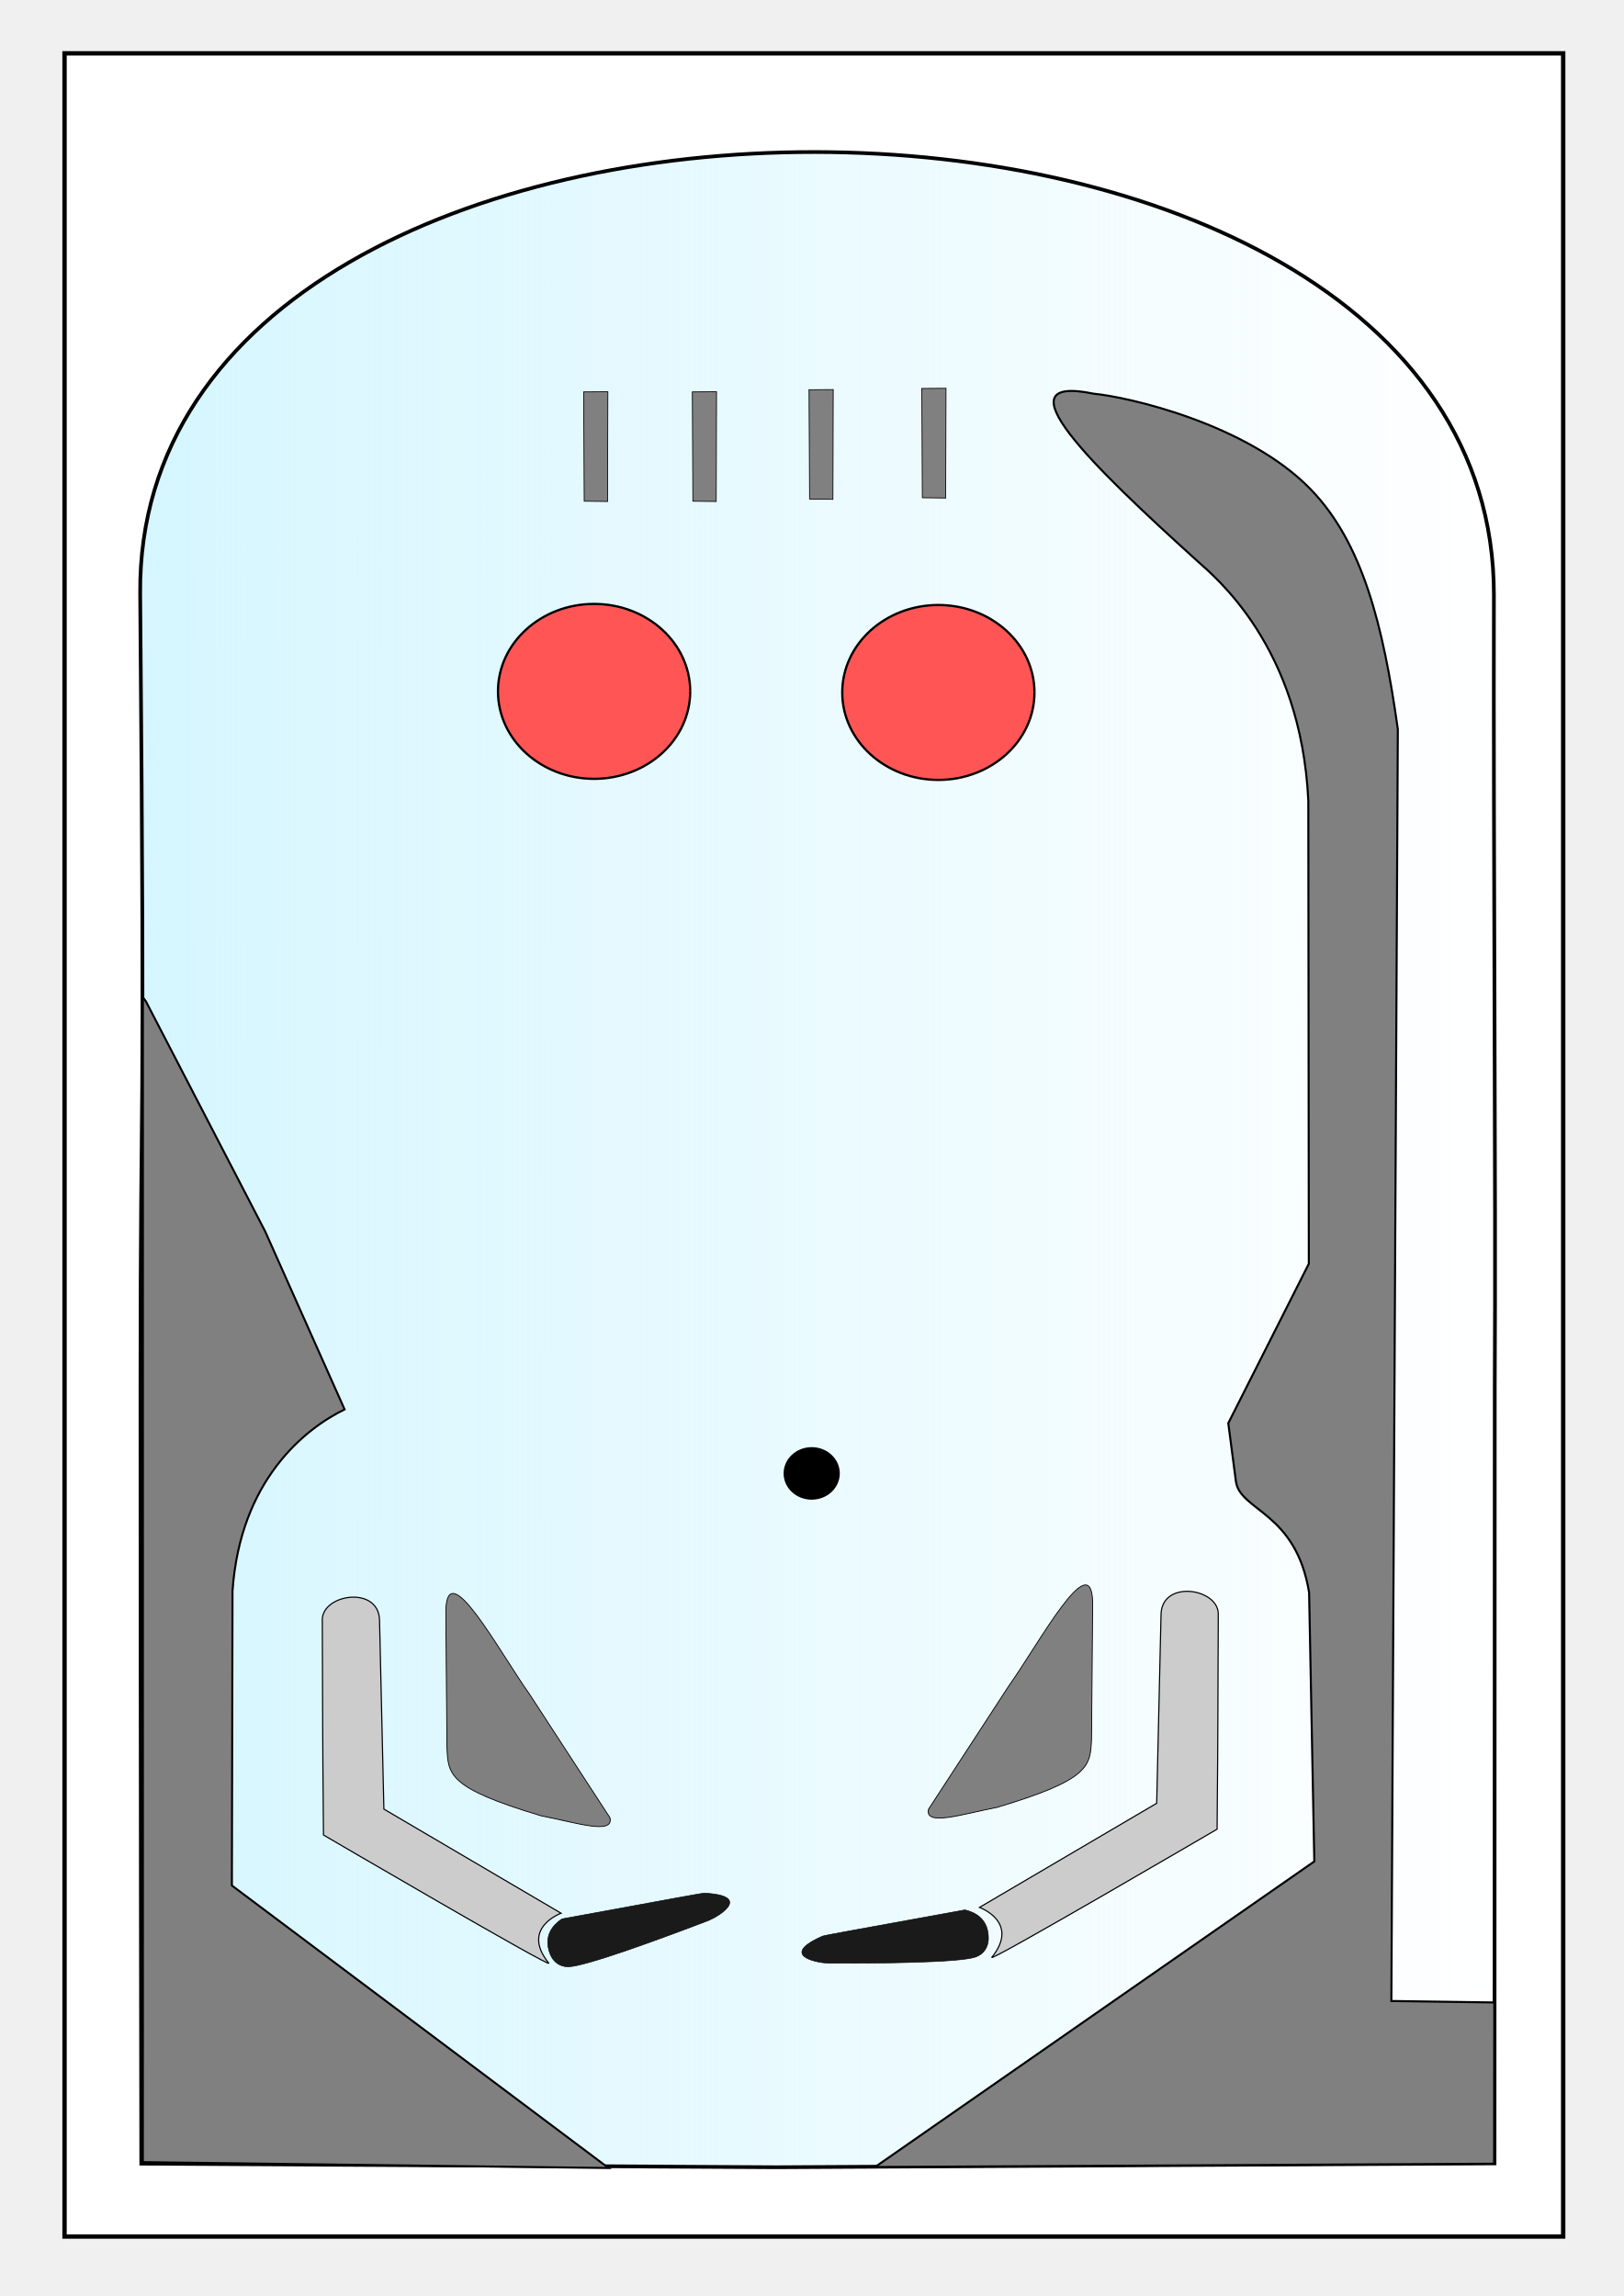
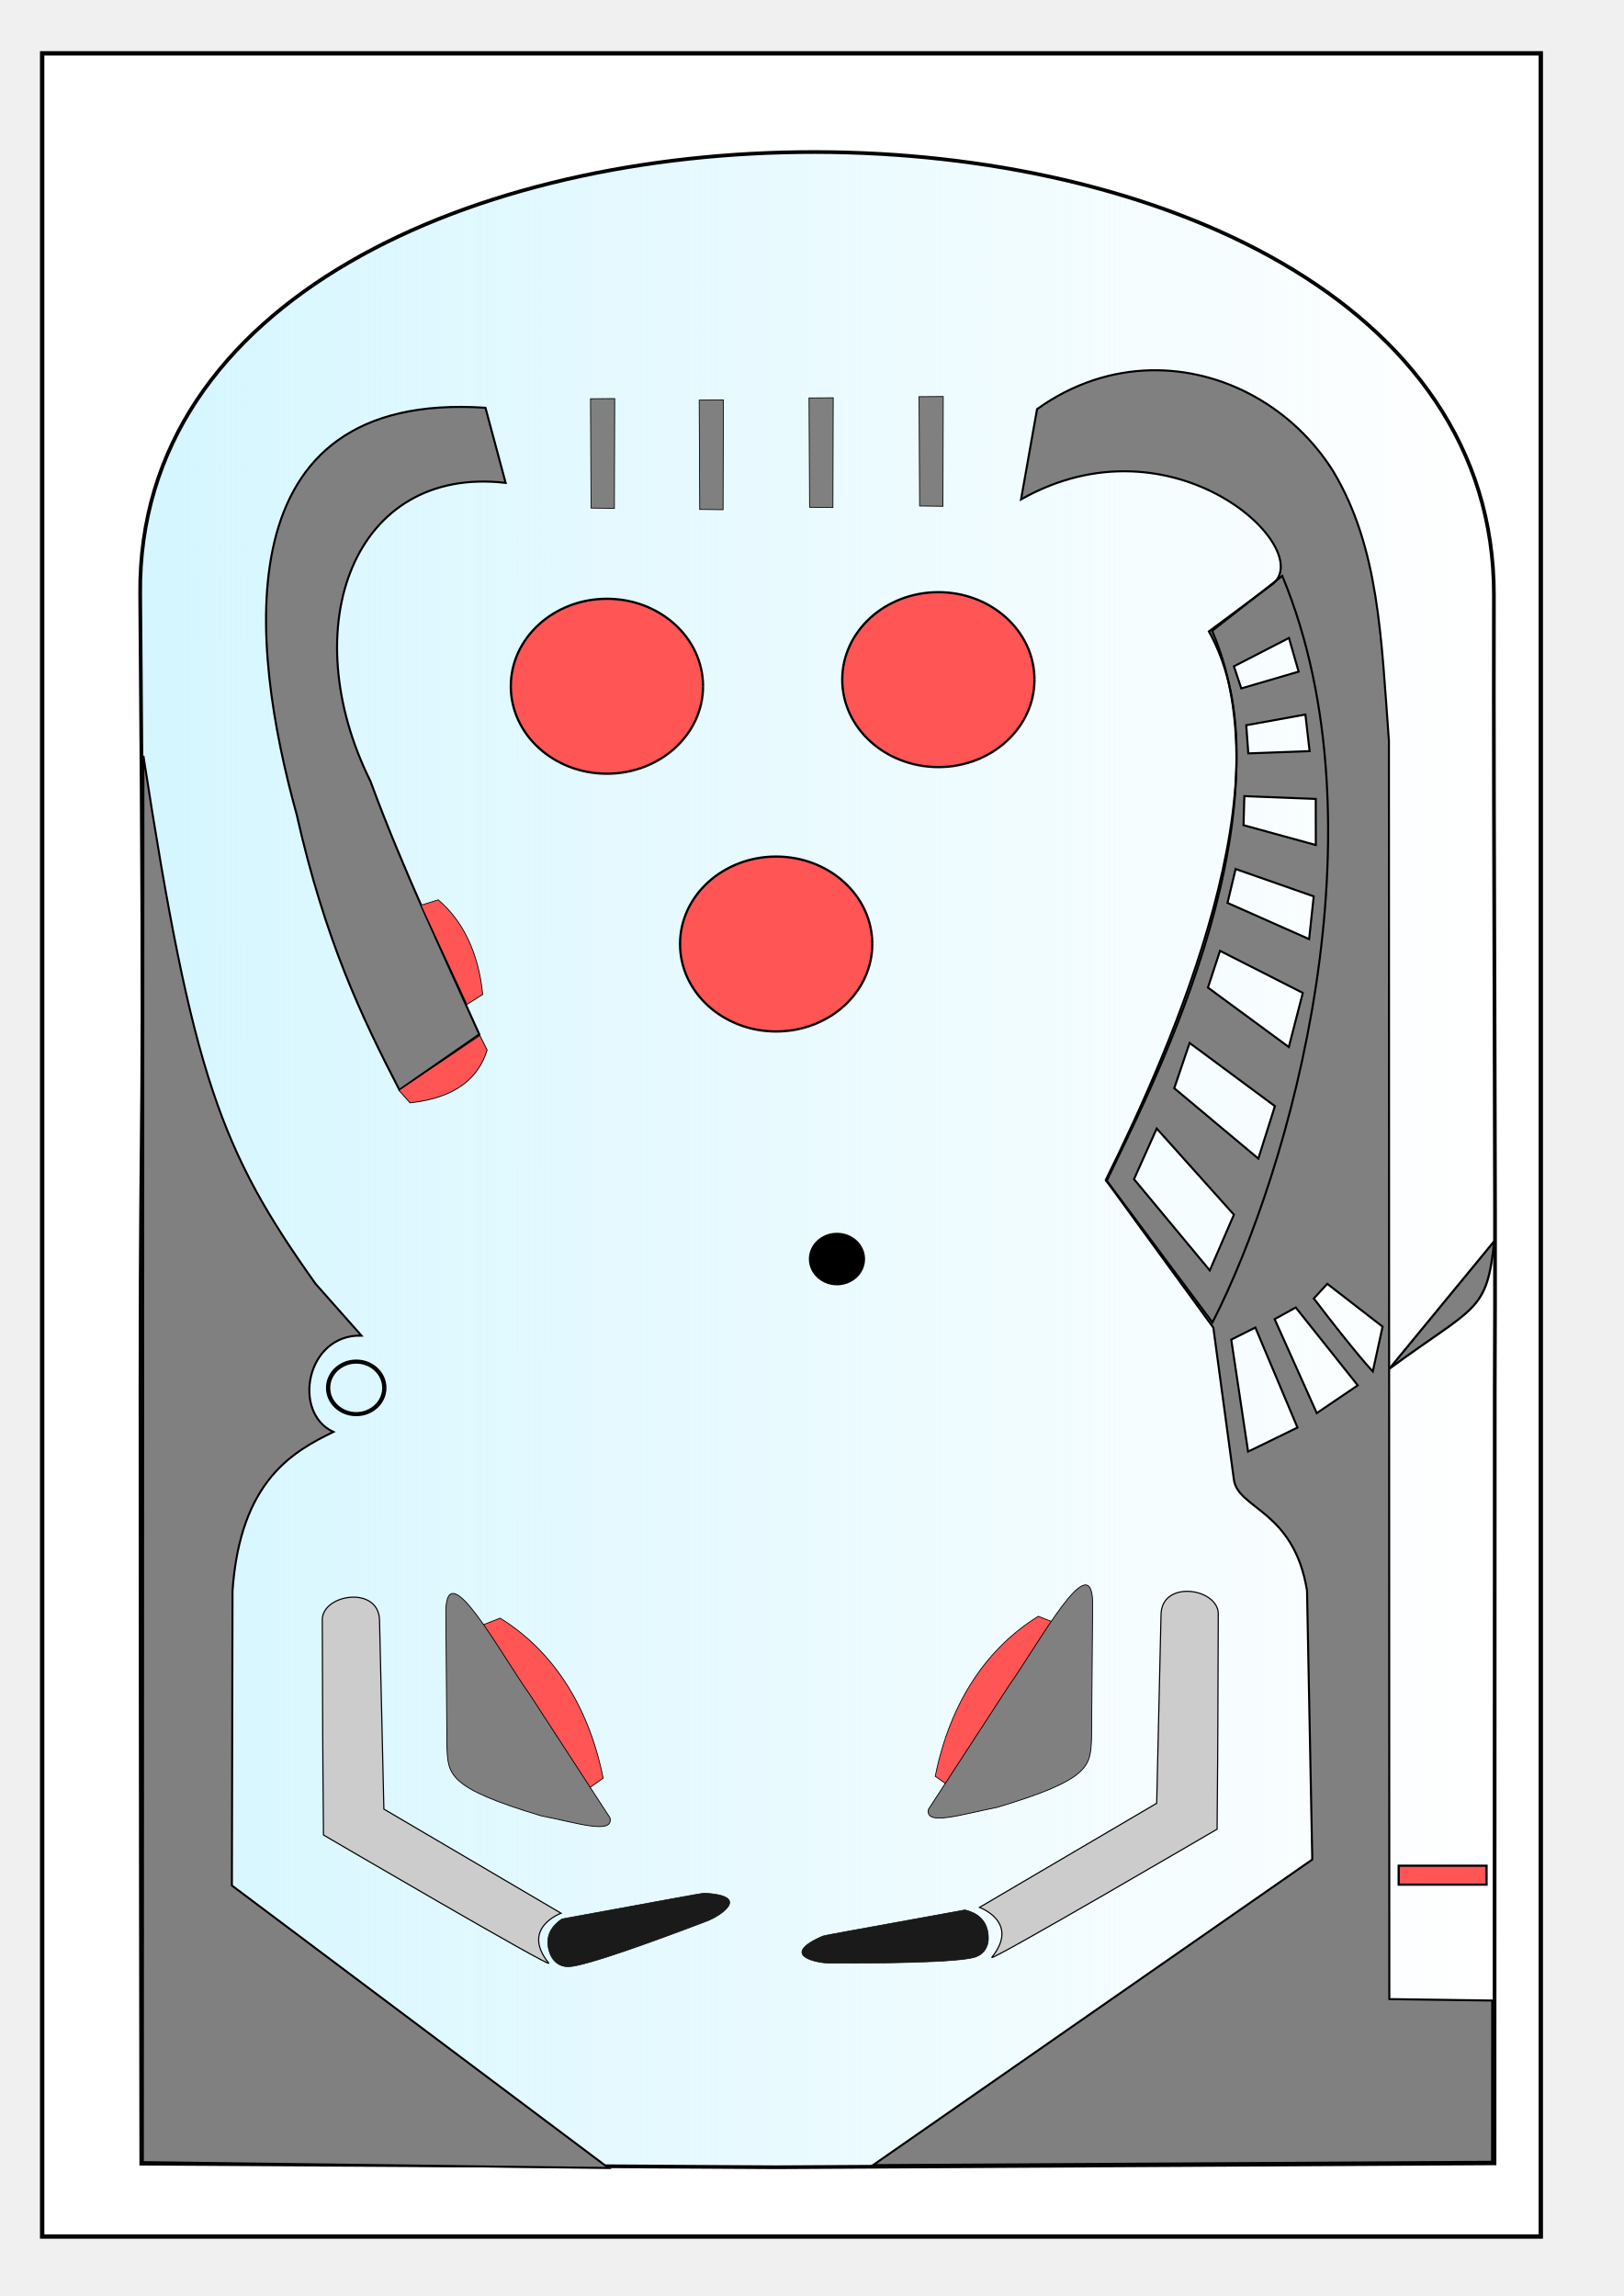
<svg xmlns="http://www.w3.org/2000/svg" xmlns:ns1="http://www.openswatchbook.org/uri/2009/osb" xmlns:xlink="http://www.w3.org/1999/xlink" width="744.094" height="1052.362" id="svg2" version="1.1">
  <defs id="defs3000">
    <linearGradient id="linearGradient3970">
      <stop style="stop-color:#d5f6ff;stop-opacity:1;" offset="0" id="stop3972" />
      <stop style="stop-color:#d5f6ff;stop-opacity:0;" offset="1" id="stop3974" />
    </linearGradient>
    <linearGradient id="linearGradient5265" ns1:paint="gradient">
      <stop style="stop-color:#000000;stop-opacity:1;" offset="0" id="stop5267" />
      <stop style="stop-color:#000000;stop-opacity:0;" offset="1" id="stop5269" />
    </linearGradient>
    <linearGradient id="linearGradient3777" ns1:paint="solid">
      <stop style="stop-color:#0000ff;stop-opacity:1;" offset="0" id="stop3779" />
    </linearGradient>
    <linearGradient xlink:href="#linearGradient3970" id="linearGradient3976" x1="63.382" y1="531.516" x2="685.987" y2="531.516" gradientUnits="userSpaceOnUse" />
  </defs>
  <g id="layer1" style="display:inline" />
  <g id="layer2" style="display:inline">
-     <rect style="fill:#ffffff;fill-opacity:1;fill-rule:evenodd;stroke:#000000;stroke-width:2;stroke-linecap:square;stroke-linejoin:miter;stroke-miterlimit:4;stroke-opacity:1;stroke-dasharray:none" id="rect3007" width="686.781" height="1000.657" x="29.577" y="24.448" ry="0" />
+     <rect style="fill:#ffffff;fill-opacity:1;fill-rule:evenodd;stroke:#000000;stroke-width:2;stroke-linecap:square;stroke-linejoin:miter;stroke-miterlimit:4;stroke-opacity:1;stroke-dasharray:none" id="rect3007" width="686.781" height="1000.657" x="19.321" y="24.448" ry="0" />
    <path style="opacity:0.99;fill:url(#linearGradient3976);fill-opacity:1;fill-rule:evenodd;stroke:#000000;stroke-width:1.7;stroke-miterlimit:4;stroke-opacity:1;stroke-dasharray:none" d="m 685.001,636.184 -0.109,355.378 -329.048,1.788 -291.099,-1.642 c 0,0 -0.366,-200.738 -0.366,-356.071 0,-155.333 2.166,-93.222 -0.141,-363.605 C 61.931,1.649 684.943,2.612 684.609,272.646 c -0.256,123.714 0.917,266.498 0.392,363.538" id="path3783" />
  </g>
-   <g id="layer4" style="display:inline" />
+   <g id="layer4" style="display:inline">
+     <path style="fill:#ff5555;fill-opacity:1;fill-rule:evenodd;stroke:#000000;stroke-width:0.36;stroke-opacity:1;display:inline" d="m 229.194,741.67 c 22.753,14.083 40.173,38.276 47.217,73.351 l -13.572,9.571 -48.895,-76.936 z" id="path5286-1-4-0-9-4-4-4" />
+     <path style="fill:#ff5555;fill-opacity:1;fill-rule:evenodd;stroke:#000000;stroke-width:0.36;stroke-opacity:1;display:inline" d="m 475.812,740.816 c -22.753,14.083 -40.173,38.276 -47.217,73.351 l 13.572,9.571 48.895,-76.936 z" id="path5286-1-4-0-9-4-4-4-8" />
+   </g>
  <g id="layer3" style="display:inline">
-     <g id="g3042" transform="translate(3.076923,0)" style="fill:#808080;fill-opacity:1">
-       <path id="path5286" d="m 596.482,366.932 c -3.397,-70.864 -43.079,-102.749 -50.941,-109.864 -48.451,-43.851 -91.414,-85.737 -47.443,-76.621 15.389,1.435 70.2,13.662 99.43,43.788 23.835,24.565 33.289,62.341 39.977,109.964 l -2.957,582.952 47.158,0.668 -0.076,73.898 -283.686,1.523 201.292,-140.064 -2.393,-123.266 c -6.043,-37.065 -31.752,-37.301 -33.548,-50.993 l -3.489,-26.6 36.917,-73.087 z" style="fill:#808080;fill-opacity:1;fill-rule:evenodd;stroke:#000000;stroke-width:0.938;stroke-opacity:1" />
-     </g>
-     <path style="fill:#808080;fill-opacity:1;fill-rule:evenodd;stroke:#000000;stroke-width:0.912;stroke-opacity:1" d="m 121.544,564.447 -54.649,-105.431 -1.402,-1.897 -0.019,533.878 213.43,2.709 -172.635,-129.489 0.292,-135.082 c 3.557,-50.774 33.213,-74.278 51.36,-83.139 z" id="path5286-1" />
+     <path style="fill:#808080;fill-opacity:1;fill-rule:evenodd;stroke:#000000;stroke-width:0.938;stroke-opacity:1" d="m 527.312,169.719 c -17.551,0.386 -35.49,5.942 -52.062,17.812 l -7.344,41.375 c 69.934,-39.621 136.339,23.179 114.969,39.062 L 554,289.406 c 37.155,66.612 -16.051,188.314 -47.25,251.438 l 49.281,67.656 9.406,69.531 c 1.661,13.709 27.488,13.935 33.531,51 L 601.375,852.312 400.094,992.375 683.781,990.844 683.844,916.938 636.688,916.281 636.5,339.594 C 632.953,291.97 631.952,251.08 611,216.062 592.863,187.083 560.819,168.981 527.312,169.719 z m 63.375,122.688 4.438,15.438 -26.281,7.688 -3.375,-10.125 z m 7.531,35.094 1.938,16.781 -28.094,1.031 -0.938,-12.906 z m -27.969,37.406 32.719,1.281 0.031,21.125 -33.125,-9.094 z m -4,33.406 35.781,12.531 -2.094,19.594 -37.406,-16.594 z m -7.156,37.5 37.938,19.281 -6.406,24.812 -37.062,-27.25 z M 545.156,478.031 584.25,507 l -7.594,24.031 -38.531,-32.25 z m -15.062,39.219 35.375,39.5 -11.062,25.531 -34.719,-41.812 z m 78.16,71.197 25.343,19.608 -4.485,20.549 c 0,0 -7.705,-8.066 -27.028,-33.462 z m -14.455,10.837 28.42,35.684 L 603.438,647.688 584.125,604.625 z m -18.517,9.184 19.312,45.844 -22.625,11.031 L 564.25,614 z" id="path5286" />
+     <path style="fill:#808080;fill-opacity:1;fill-rule:evenodd;stroke:#000000;stroke-width:0.912;stroke-opacity:1" d="m 65.72,346.409 -0.246,644.588 213.43,2.709 -172.635,-129.489 0.292,-135.082 c 3.557,-50.774 28.085,-63.966 46.232,-72.827 -19.08,-8.73 -12.519,-44.81 12.846,-44.139 L 144.627,588.445 C 101.208,527.467 88.295,493.078 65.72,346.409 z" id="path5286-1" />
    <path style="fill:#cccccc;fill-opacity:1;fill-rule:evenodd;stroke:#000000;stroke-width:0.527;stroke-opacity:1;display:inline" d="m 173.938,742.975 c -0.011,-16.234 -25.654,-12.533 -26.238,-0.927 0.296,59.052 0.011,38.826 0.538,99.014 0,0 105.771,61.88 103.208,58.701 -12.997,-16.128 5.684,-22.84 5.684,-22.84 l -81.209,-47.732 z" id="path5286-1-1" />
    <path style="fill:#cccccc;fill-opacity:1;fill-rule:evenodd;stroke:#000000;stroke-width:0.527;stroke-opacity:1;display:inline" d="m 532.06,740.303 c 0.011,-16.234 25.654,-12.533 26.238,-0.927 -0.296,59.052 -0.011,38.826 -0.538,99.014 0,0 -105.771,61.88 -103.208,58.701 12.997,-16.128 -5.684,-22.84 -5.684,-22.84 l 81.209,-47.732 z" id="path5286-1-1-7" />
+     <g id="g3042-1" transform="translate(-227.0019,-120.8443)" style="fill:#808080;fill-opacity:1;display:inline">
+       <path id="path5286-7" d="M 446.652,594.931 410.024,620.385 C 393.012,587.532 375.985,551.945 362.947,494.138 341.422,416.507 328.683,299.682 449.479,307.742 l 9.24,34.426 c -69.754,-8.095 -97.099,66.065 -61.921,136.806 14.443,39.425 33.561,79.602 49.855,115.956 z" style="fill:#808080;fill-opacity:1;fill-rule:evenodd;stroke:#000000;stroke-width:0.938;stroke-opacity:1" />
+     </g>
+     <path id="path5286-7-1" d="m 507.22,541.209 48.41,64.937 C 591.475,536.167 635.508,379.346 587.623,263.954 l -32.152,25.199 c 38.127,87.241 -32.46,218.005 -48.252,252.056 z" style="fill:none;stroke:#000000;stroke-width:0.938;stroke-opacity:1;display:inline" />
+     <g id="g3042-1-1" transform="matrix(-1,0,0,-1,1006.57,991.1425)" style="fill:#808080;fill-opacity:1;display:inline" />
+     <path style="fill:#808080;fill-opacity:1;stroke:#000000;stroke-width:1px;stroke-linecap:butt;stroke-linejoin:miter;stroke-opacity:1" d="m 636.688,627.362 c 16.017,-19.481 32.035,-38.961 48.052,-58.442 -3.294,32.841 -8.624,29.396 -48.052,58.442 z" id="path3865" />
  </g>
  <g id="layer5" style="display:inline">
    <path style="fill:#1a1a1a;fill-opacity:1;fill-rule:evenodd;stroke:#000000;stroke-width:0.267;stroke-opacity:1;display:inline" d="m 260.51,901.454 c -3.892,0.088 -7.038,-2.216 -8.448,-5.928 -3.154,-8.301 1.398,-13.277 5.456,-15.999 0,0 21.015,-3.869 31.525,-5.771 11.246,-2.035 32.752,-6.089 33.746,-6.037 22.191,1.169 6.574,10.632 1.968,12.507 -20.91,8.004 -56.215,21.046 -64.247,21.229 z" id="path5286-1-1-4" />
    <path style="fill:#1a1a1a;fill-opacity:1;fill-rule:evenodd;stroke:#000000;stroke-width:0.267;stroke-opacity:1;display:inline" d="m 447.154,896.966 c 3.672,-1.293 5.8,-4.56 5.808,-8.531 0.017,-8.88 -6,-11.926 -10.758,-13.039 0,0 -21.026,3.807 -31.531,5.742 -11.24,2.07 -32.79,5.878 -33.702,6.278 -20.346,8.936 -2.392,12.269 2.579,12.395 22.389,0.098 60.026,-0.178 67.604,-2.846 z" id="path5286-1-1-4-9" />
  </g>
  <g id="layer6" style="display:inline">
    <path style="fill:#808080;fill-opacity:1;fill-rule:evenodd;stroke:#000000;stroke-width:0.379;stroke-opacity:1;display:inline" d="m 204.302,738.547 0.522,62.409 c 0.582,12.45 0.496,18.546 43.215,31.33 15.966,3.086 33.269,8.848 31.51,0.898 l -36.788,-56.515 c -14.158,-19.953 -38.014,-64.653 -38.46,-38.122 z" id="path5286-1-4" />
    <path style="fill:#808080;fill-opacity:1;fill-rule:evenodd;stroke:#000000;stroke-width:0.379;stroke-opacity:1;display:inline" d="m 500.741,734.639 -0.522,62.409 c -0.582,12.45 -0.496,18.546 -43.215,31.33 -15.966,3.086 -33.269,8.848 -31.51,0.898 l 36.788,-56.515 c 14.158,-19.953 38.014,-64.653 38.46,-38.122 z" id="path5286-1-4-0" />
-     <path style="fill:#808080;fill-opacity:1;fill-rule:evenodd;stroke:#000000;stroke-width:0.36;stroke-opacity:1;display:inline" d="m 433.524,177.969 -0.143,50.31 -10.702,-0.136 -0.243,-50.097 z" id="path5286-1-4-0-9" />
-     <path style="fill:#808080;fill-opacity:1;fill-rule:evenodd;stroke:#000000;stroke-width:0.36;stroke-opacity:1;display:inline" d="m 381.842,178.557 -0.143,50.31 -10.702,-0.136 -0.243,-50.097 z" id="path5286-1-4-0-9-4" />
-     <path style="fill:#808080;fill-opacity:1;fill-rule:evenodd;stroke:#000000;stroke-width:0.36;stroke-opacity:1;display:inline" d="m 328.368,179.547 -0.143,50.31 -10.702,-0.136 -0.243,-50.097 z" id="path5286-1-4-0-9-8" />
-     <path style="fill:#808080;fill-opacity:1;fill-rule:evenodd;stroke:#000000;stroke-width:0.36;stroke-opacity:1;display:inline" d="m 278.563,179.547 -0.143,50.31 -10.702,-0.136 -0.243,-50.097 z" id="path5286-1-4-0-9-82" />
-     <path style="fill:#ff5555;fill-opacity:1;stroke:#000000;stroke-width:1;stroke-miterlimit:4;stroke-opacity:1;stroke-dasharray:none;display:inline" id="path3904" d="m 295.097,324.523 a 42.581,38.62 0 1 1 -8e-5,-0.072" transform="matrix(1.034458,0,0,1.037993,11.03579,-19.96526)" />
-     <path style="fill:#ff5555;fill-opacity:1;stroke:#000000;stroke-width:1;stroke-miterlimit:4;stroke-opacity:1;stroke-dasharray:none;display:inline" id="path3904-4" d="m 295.097,324.523 a 42.581,38.62 0 1 1 -8e-5,-0.072" transform="matrix(1.034458,0,0,1.037993,168.8032,-19.47014)" />
+     <path style="fill:#808080;fill-opacity:1;fill-rule:evenodd;stroke:#000000;stroke-width:0.36;stroke-opacity:1;display:inline" d="m 432.268,181.738 -0.143,50.31 -10.702,-0.136 -0.243,-50.097 z" id="path5286-1-4-0-9" />
+     <path style="fill:#808080;fill-opacity:1;fill-rule:evenodd;stroke:#000000;stroke-width:0.36;stroke-opacity:1;display:inline" d="m 381.842,182.326 -0.143,50.31 -10.702,-0.136 -0.243,-50.097 z" id="path5286-1-4-0-9-4" />
+     <path style="fill:#808080;fill-opacity:1;fill-rule:evenodd;stroke:#000000;stroke-width:0.36;stroke-opacity:1;display:inline" d="m 331.508,183.316 -0.143,50.31 -10.702,-0.136 -0.243,-50.097 z" id="path5286-1-4-0-9-8" />
+     <path style="fill:#808080;fill-opacity:1;fill-rule:evenodd;stroke:#000000;stroke-width:0.36;stroke-opacity:1;display:inline" d="m 281.703,182.688 -0.143,50.31 -10.702,-0.136 -0.243,-50.097 z" id="path5286-1-4-0-9-82" />
+     <path style="fill:#ff5555;fill-opacity:1;stroke:#000000;stroke-width:1;stroke-miterlimit:4;stroke-opacity:1;stroke-dasharray:none;display:inline" id="path3904" d="m 295.097,324.523 a 42.581,38.62 0 1 1 -8e-5,-0.072" transform="matrix(1.034458,0,0,1.037993,16.91814,-22.3182)" />
+     <path style="fill:#ff5555;fill-opacity:1;stroke:#000000;stroke-width:1;stroke-miterlimit:4;stroke-opacity:1;stroke-dasharray:none;display:inline" id="path3904-4" d="m 295.097,324.523 a 42.581,38.62 0 1 1 -8e-5,-0.072" transform="matrix(1.034458,0,0,1.037993,168.8032,-25.35249)" />
+     <path style="fill:#ff5555;fill-opacity:1;fill-rule:evenodd;stroke:#000000;stroke-width:0.36;stroke-opacity:1;display:inline" d="m 200.821,412.444 c 10.773,9.091 18.425,23.497 20.398,43.365 l -7.223,4.556 -21.08,-45.449 z" id="path5286-1-4-0-9-4-4" />
+     <path style="fill:#ff5555;fill-opacity:1;fill-rule:evenodd;stroke:#000000;stroke-width:0.39;stroke-opacity:1;display:inline" d="m 223.236,481.262 c -3.748,12.254 -13.726,21.93 -35.348,24.217 l -5.067,-5.753 37.09,-25.116 z" id="path5286-1-4-0-9-4-4-0" />
+     <path style="fill:#ffffff;fill-opacity:0;stroke:#000000;stroke-width:3.086;stroke-miterlimit:4;stroke-opacity:1;stroke-dasharray:none;display:inline" id="path3830-9" d="m 679.208,809.239 a 20.232,19.731 0 1 1 -4e-5,-0.037" transform="matrix(0.6363636,0,0,0.6101695,-256.1001,142.3502)" />
+     <path style="fill:#ff5555;fill-opacity:1;stroke:#000000;stroke-width:1;stroke-miterlimit:4;stroke-opacity:1;stroke-dasharray:none;display:inline" id="path3904-2" d="m 295.097,324.523 a 42.581,38.62 0 1 1 -8e-5,-0.072" transform="matrix(1.034458,0,0,1.037993,94.47294,95.82793)" />
  </g>
  <g id="layer7" style="display:inline">
-     <path style="fill:#000000;fill-opacity:1;stroke:none" id="path3830" d="m 679.208,809.239 a 20.232,19.731 0 1 1 -4e-5,-0.037" transform="matrix(0.6363636,0,0,0.6101695,-47.37056,181.5563)" />
+     <path style="fill:#000000;fill-opacity:1;stroke:none" id="path3830" d="m 679.208,809.239 a 20.232,19.731 0 1 1 -4e-5,-0.037" transform="matrix(0.6363636,0,0,0.6101695,-35.79147,83.3012)" />
+     <rect style="fill:#ff5555;fill-rule:evenodd;stroke:#000000;stroke-width:1px;stroke-linecap:butt;stroke-linejoin:miter;stroke-opacity:1;fill-opacity:1" id="rect3062" width="40.278" height="8.681" x="640.972" y="855.14" />
  </g>
</svg>
